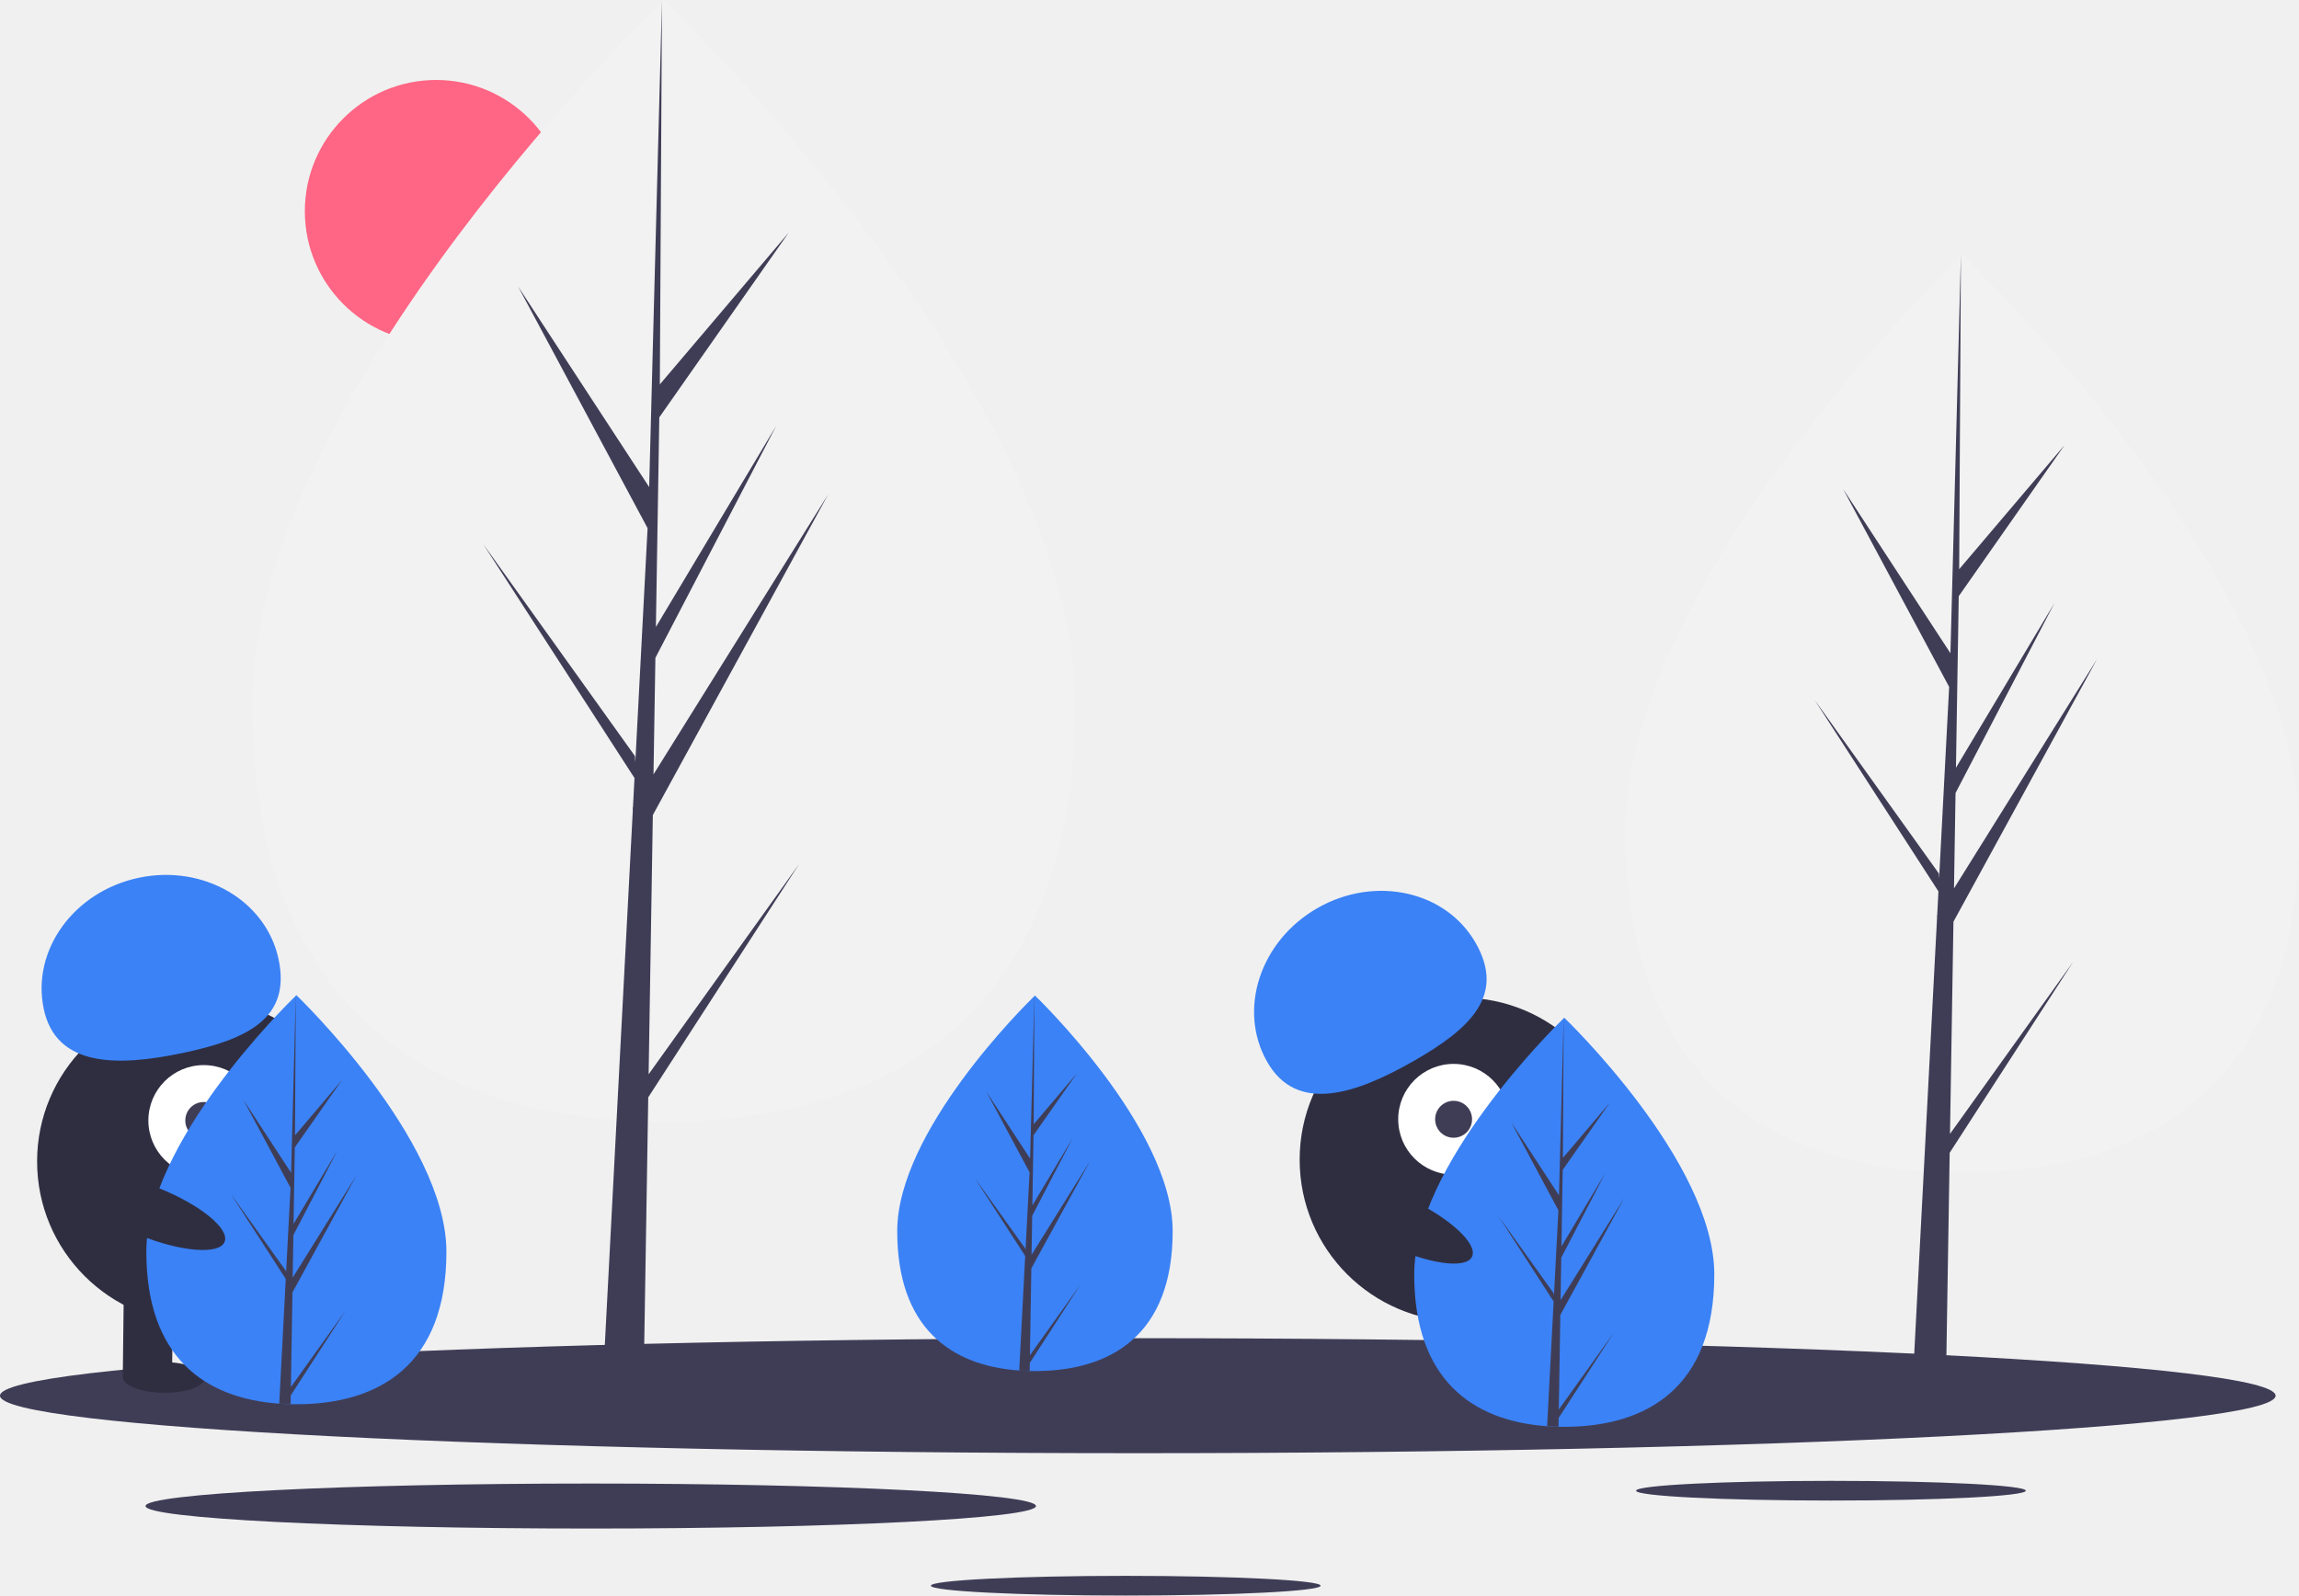
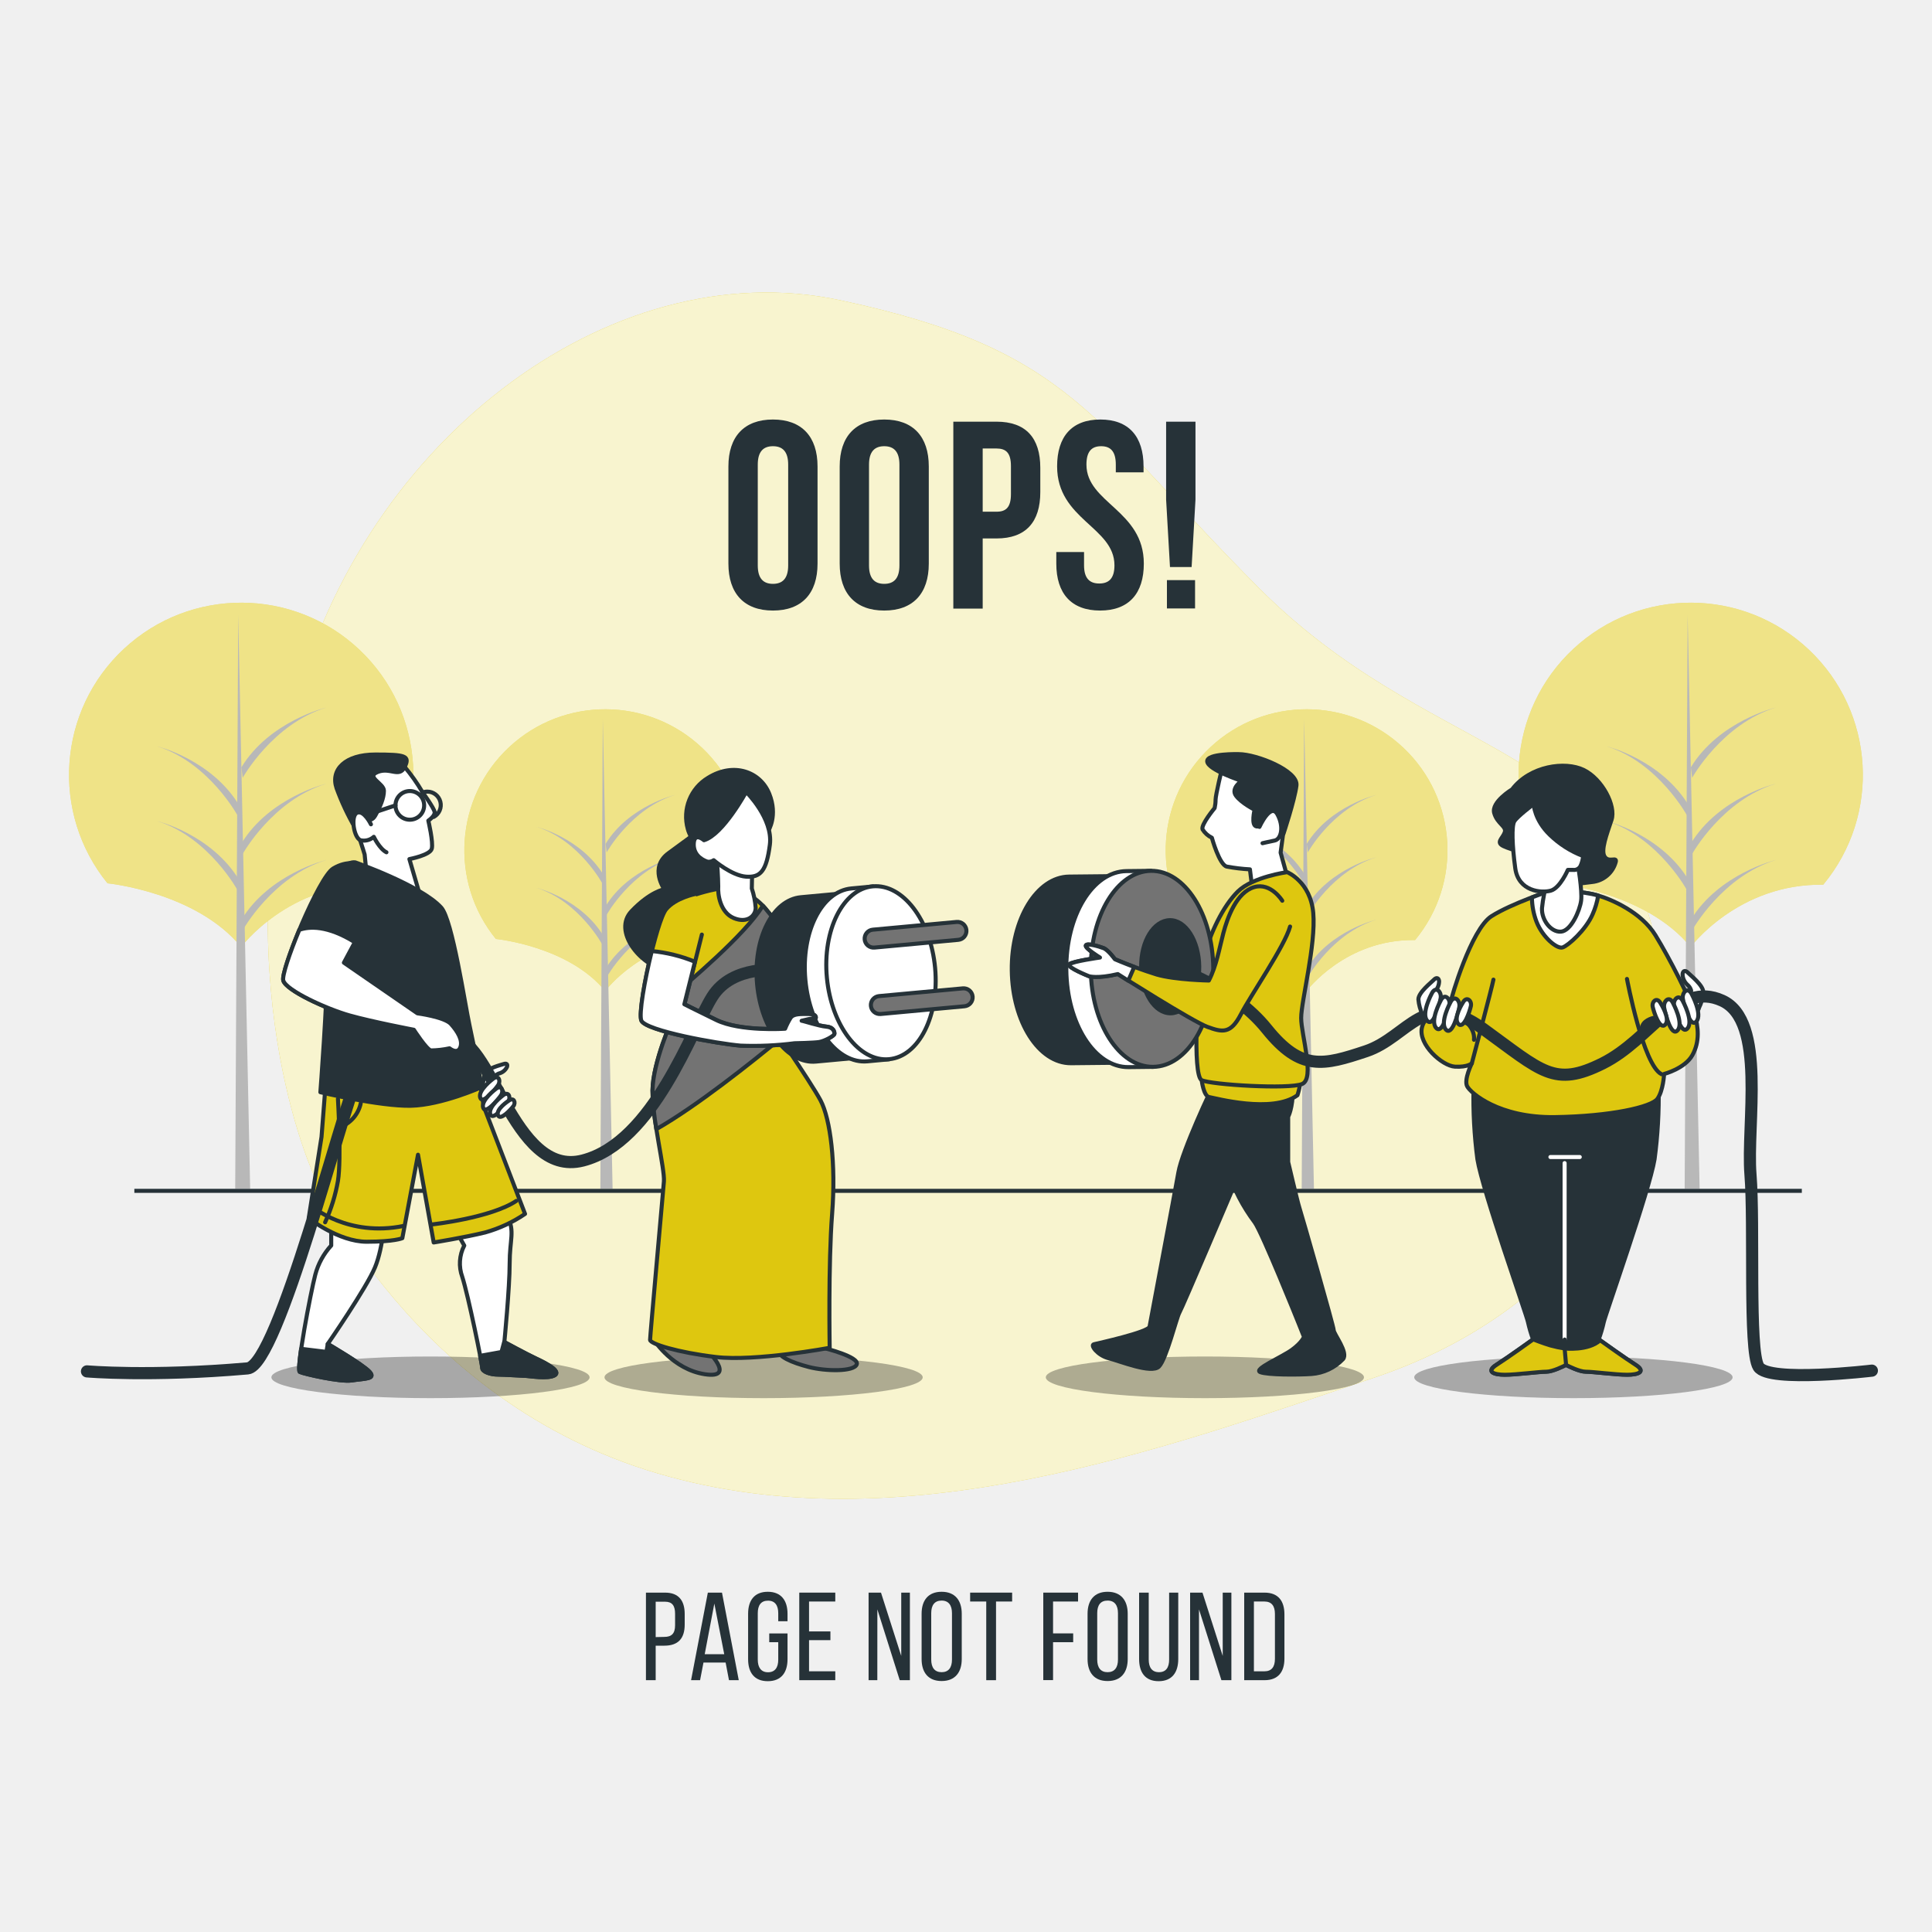
- <svg xmlns="http://www.w3.org/2000/svg" data-name="Layer 1" width="1120.592" height="777.916" viewBox="0 0 1120.592 777.916">
-   <circle cx="212.592" cy="103" r="64" fill="#ff6584" />
-   <path d="M563.68,404.164c0,151.011-89.774,203.739-200.516,203.739S162.649,555.175,162.649,404.164,363.165,61.042,363.165,61.042,563.68,253.152,563.68,404.164Z" transform="translate(-39.70387 -61.04208)" fill="#f2f2f2" />
-   <polygon points="316.156 523.761 318.21 397.378 403.674 241.024 318.532 377.552 319.455 320.725 378.357 207.605 319.699 305.687 319.699 305.687 321.359 203.481 384.433 113.423 321.621 187.409 322.658 0 316.138 248.096 316.674 237.861 252.547 139.704 315.646 257.508 309.671 371.654 309.493 368.625 235.565 265.329 309.269 379.328 308.522 393.603 308.388 393.818 308.449 394.99 293.29 684.589 313.544 684.589 315.974 535.005 389.496 421.285 316.156 523.761" fill="#3f3d56" />
-   <path d="M1160.296,466.014c0,123.61-73.484,166.77-164.132,166.77s-164.132-43.16-164.132-166.77S996.165,185.152,996.165,185.152,1160.296,342.404,1160.296,466.014Z" transform="translate(-39.70387 -61.04208)" fill="#f2f2f2" />
-   <polygon points="950.482 552.833 952.162 449.383 1022.119 321.4 952.426 433.154 953.182 386.639 1001.396 294.044 953.382 374.329 953.382 374.329 954.741 290.669 1006.369 216.952 954.954 277.514 955.804 124.11 950.467 327.188 950.906 318.811 898.414 238.464 950.064 334.893 945.173 428.327 945.027 425.847 884.514 341.294 944.844 434.608 944.232 446.293 944.123 446.469 944.173 447.428 931.764 684.478 948.343 684.478 950.332 562.037 1010.514 468.952 950.482 552.833" fill="#3f3d56" />
-   <ellipse cx="554.592" cy="680.479" rx="554.592" ry="28.034" fill="#3f3d56" />
-   <ellipse cx="892.445" cy="726.797" rx="94.989" ry="4.802" fill="#3f3d56" />
-   <ellipse cx="548.72" cy="773.114" rx="94.989" ry="4.802" fill="#3f3d56" />
-   <ellipse cx="287.944" cy="734.279" rx="217.014" ry="10.97" fill="#3f3d56" />
-   <circle cx="97.084" cy="566.27" r="79" fill="#2f2e41" />
-   <rect x="99.805" y="689.023" width="24" height="43" transform="translate(-31.32451 -62.31008) rotate(0.67509)" fill="#2f2e41" />
-   <rect x="147.802" y="689.589" width="24" height="43" transform="translate(-31.31452 -62.87555) rotate(0.67509)" fill="#2f2e41" />
-   <ellipse cx="119.546" cy="732.616" rx="7.5" ry="20" transform="translate(-654.1319 782.4795) rotate(-89.32491)" fill="#2f2e41" />
-   <ellipse cx="167.554" cy="732.182" rx="7.5" ry="20" transform="translate(-606.2547 830.0553) rotate(-89.32491)" fill="#2f2e41" />
-   <circle cx="99.319" cy="546.295" r="27" fill="#fff" />
-   <circle cx="99.319" cy="546.295" r="9" fill="#3f3d56" />
-   <path d="M61.026,552.946c-6.042-28.641,14.688-57.265,46.3-63.934s62.138,11.143,68.18,39.784-14.978,38.93-46.591,45.599S67.068,581.587,61.026,552.946Z" transform="translate(-39.70387 -61.04208)" fill="#3b82f6" />
-   <path d="M257.296,671.384c0,55.076-32.74,74.306-73.13,74.306q-1.404,0-2.803-.031c-1.871-.04-3.725-.129-5.556-.254-36.451-2.58-64.771-22.799-64.771-74.021,0-53.008,67.739-119.896,72.827-124.846l.009-.009c.196-.192.294-.285.294-.285S257.296,616.308,257.296,671.384Z" transform="translate(-39.70387 -61.04208)" fill="#3b82f6" />
-   <path d="M181.502,737.265l26.747-37.374-26.814,41.477-.071,4.291c-1.871-.04-3.725-.129-5.556-.254l2.883-55.103-.022-.428.049-.08.272-5.204-26.881-41.58,26.965,37.677.062,1.105,2.179-41.633-23.013-42.966,23.294,35.658,2.268-86.314.009-.294v.285l-.379,68.064,22.911-26.983-23.004,32.847-.606,37.276L204.185,621.958l-21.48,41.259-.339,20.723,31.056-49.791-31.171,57.023Z" transform="translate(-39.70387 -61.04208)" fill="#3f3d56" />
-   <circle cx="712.485" cy="565.415" r="79" fill="#2f2e41" />
-   <rect x="741.777" y="691.824" width="24" height="43" transform="translate(-215.9946 191.864) rotate(-17.08345)" fill="#2f2e41" />
-   <rect x="787.659" y="677.723" width="24" height="43" transform="matrix(0.95588, -0.29376, 0.29376, 0.95588, -209.8279, 204.7204)" fill="#2f2e41" />
-   <ellipse cx="767.887" cy="732.003" rx="20" ry="7.5" transform="translate(-220.8593 196.8331) rotate(-17.08345)" fill="#2f2e41" />
-   <ellipse cx="813.475" cy="716.946" rx="20" ry="7.5" transform="translate(-214.4248 209.561) rotate(-17.08345)" fill="#2f2e41" />
-   <circle cx="708.522" cy="545.71" r="27" fill="#fff" />
-   <circle cx="708.522" cy="545.71" r="9" fill="#3f3d56" />
-   <path d="M657.355,578.743c-14.49-25.433-3.478-59.016,24.594-75.009s62.576-8.341,77.065,17.093-2.391,41.644-30.463,57.637S671.845,604.176,657.355,578.743Z" transform="translate(-39.70387 -61.04208)" fill="#3b82f6" />
-   <path d="M611.296,661.299c0,50.557-30.054,68.21-67.13,68.21q-1.288,0-2.573-.029c-1.718-.037-3.419-.119-5.1-.233-33.461-2.368-59.457-20.929-59.457-67.948,0-48.659,62.181-110.059,66.852-114.603l.008-.008c.18-.176.27-.262.27-.262S611.296,610.742,611.296,661.299Z" transform="translate(-39.70387 -61.04208)" fill="#3b82f6" />
-   <path d="M541.72,721.774l24.553-34.307-24.614,38.074-.065,3.939c-1.718-.037-3.419-.119-5.1-.233l2.646-50.582-.02-.393.045-.074.249-4.777-24.675-38.168,24.753,34.585.057,1.014,2-38.217-21.125-39.44L541.806,625.928l2.082-79.232.008-.27v.262l-.348,62.48,21.031-24.769-21.117,30.152-.556,34.217,19.636-32.839-19.718,37.874-.311,19.023,28.508-45.706-28.614,52.344Z" transform="translate(-39.70387 -61.04208)" fill="#3f3d56" />
-   <path d="M875.296,682.384c0,55.076-32.74,74.306-73.13,74.306q-1.403,0-2.803-.031c-1.871-.04-3.725-.129-5.556-.254-36.451-2.58-64.771-22.799-64.771-74.021,0-53.008,67.739-119.896,72.827-124.846l.009-.009c.196-.192.294-.285.294-.285S875.296,627.308,875.296,682.384Z" transform="translate(-39.70387 -61.04208)" fill="#3b82f6" />
-   <path d="M799.502,748.265l26.747-37.374-26.814,41.477-.071,4.291c-1.871-.04-3.725-.129-5.556-.254l2.883-55.103-.022-.428.049-.08.272-5.204L770.108,654.011l26.965,37.677.062,1.105,2.179-41.633-23.013-42.966,23.294,35.658,2.268-86.314.009-.294v.285l-.379,68.064,22.911-26.983-23.004,32.847-.606,37.276L822.185,632.958l-21.48,41.259-.339,20.723,31.056-49.791-31.171,57.023Z" transform="translate(-39.70387 -61.04208)" fill="#3f3d56" />
-   <ellipse cx="721.517" cy="656.822" rx="12.4" ry="39.5" transform="translate(-220.8352 966.2232) rotate(-64.62574)" fill="#2f2e41" />
-   <ellipse cx="112.517" cy="651.822" rx="12.4" ry="39.5" transform="translate(-574.0794 452.7137) rotate(-68.15829)" fill="#2f2e41" />
+ <svg xmlns="http://www.w3.org/2000/svg" viewBox="0 0 500 500">
+   <g id="freepik--background-simple--inject-157">
+     <path d="M81.91,305.64s25,57,88.21,75.64,130.71-6.2,185.87-24.87S440.16,290,427.87,241.05s-58.76-45.43-102.1-88.9S277.49,90.54,217.43,77.7,91.63,115.41,75.19,187,81.91,305.64,81.91,305.64Z" style="fill:#DEC70F" />
+     <path d="M81.91,305.64s25,57,88.21,75.64,130.71-6.2,185.87-24.87S440.16,290,427.87,241.05s-58.76-45.43-102.1-88.9S277.49,90.54,217.43,77.7,91.63,115.41,75.19,187,81.91,305.64,81.91,305.64Z" style="fill:#fff;opacity:0.8" />
+   </g>
+   <g id="freepik--Trees--inject-157">
+     <path d="M403,228.6s22.92,2.27,34.53,16.48c0,0,12.28-16.46,34.32-16.12a44.55,44.55,0,1,0-68.86-.32Z" style="fill:#DEC70F" />
+     <path d="M403,228.6s22.92,2.27,34.53,16.48c0,0,12.28-16.46,34.32-16.12a44.55,44.55,0,1,0-68.86-.32Z" style="fill:#fff;opacity:0.5" />
+     <polygon points="436.76 159.12 435.99 307.66 439.86 307.66 436.76 159.12" style="fill:#b8b8b8" />
+     <path d="M437.93,240.75s7.73-13.93,21.66-18.19c0,0-14.7,3.49-22,15.48Z" style="fill:#b8b8b8" />
+     <path d="M437.93,201.29s7.73-13.93,21.66-18.19c0,0-14.7,3.48-22,15.48Z" style="fill:#b8b8b8" />
+     <path d="M437.93,221s7.73-13.93,21.66-18.19c0,0-14.7,3.49-22,15.48Z" style="fill:#b8b8b8" />
+     <path d="M436.78,211.34s-7.47-13.92-20.91-18.18c0,0,14.19,3.48,21.28,15.48Z" style="fill:#b8b8b8" />
+     <path d="M436.78,230.69s-7.47-13.93-20.91-18.18c0,0,14.19,3.48,21.28,15.47Z" style="fill:#b8b8b8" />
+     <path d="M27.87,228.6s22.92,2.27,34.53,16.48c0,0,12.28-16.46,34.32-16.12a44.55,44.55,0,1,0-68.86-.32Z" style="fill:#DEC70F" />
+     <path d="M27.87,228.6s22.92,2.27,34.53,16.48c0,0,12.28-16.46,34.32-16.12a44.55,44.55,0,1,0-68.86-.32Z" style="fill:#fff;opacity:0.5" />
+     <polygon points="61.65 159.12 60.87 307.66 64.74 307.66 61.65 159.12" style="fill:#b8b8b8" />
+     <path d="M62.81,240.75s7.73-13.93,21.66-18.19c0,0-14.7,3.49-22,15.48Z" style="fill:#b8b8b8" />
+     <path d="M62.81,201.29s7.73-13.93,21.66-18.19c0,0-14.7,3.48-22,15.48Z" style="fill:#b8b8b8" />
+     <path d="M62.81,221s7.73-13.93,21.66-18.19c0,0-14.7,3.49-22,15.48Z" style="fill:#b8b8b8" />
+     <path d="M61.66,211.34s-7.47-13.92-20.91-18.18c0,0,14.19,3.48,21.28,15.48Z" style="fill:#b8b8b8" />
+     <path d="M61.66,230.69s-7.47-13.93-20.91-18.18c0,0,14.19,3.48,21.28,15.47Z" style="fill:#b8b8b8" />
+     <path d="M309.87,243s18.76,1.85,28.26,13.48c0,0,10.05-13.47,28.09-13.2a36.46,36.46,0,1,0-56.36-.25Z" style="fill:#DEC70F" />
+     <path d="M309.87,243s18.76,1.85,28.26,13.48c0,0,10.05-13.47,28.09-13.2a36.46,36.46,0,1,0-56.36-.25Z" style="fill:#fff;opacity:0.5" />
+     <polygon points="337.51 186.08 336.88 307.66 340.05 307.66 337.51 186.08" style="fill:#b8b8b8" />
+     <path d="M338.46,252.9s6.34-11.4,17.73-14.89c0,0-12,2.85-18,12.67Z" style="fill:#b8b8b8" />
+     <path d="M338.46,220.6s6.34-11.4,17.73-14.88c0,0-12,2.85-18,12.66Z" style="fill:#b8b8b8" />
+     <path d="M338.46,236.75s6.34-11.4,17.73-14.89c0,0-12,2.85-18,12.67Z" style="fill:#b8b8b8" />
+     <path d="M337.52,228.83s-6.11-11.4-17.11-14.88c0,0,11.61,2.85,17.42,12.66Z" style="fill:#b8b8b8" />
+     <path d="M337.52,244.66s-6.11-11.4-17.11-14.88c0,0,11.61,2.85,17.42,12.67Z" style="fill:#b8b8b8" />
+     <path d="M128.36,243s18.76,1.85,28.26,13.48c0,0,10-13.47,28.09-13.2a36.46,36.46,0,1,0-56.36-.25Z" style="fill:#DEC70F" />
+     <path d="M128.36,243s18.76,1.85,28.26,13.48c0,0,10-13.47,28.09-13.2a36.46,36.46,0,1,0-56.36-.25Z" style="fill:#fff;opacity:0.5" />
+     <polygon points="156 186.08 155.37 307.66 158.54 307.66 156 186.08" style="fill:#b8b8b8" />
+     <path d="M157,252.9s6.34-11.4,17.73-14.89c0,0-12,2.85-18,12.67Z" style="fill:#b8b8b8" />
+     <path d="M157,220.6s6.34-11.4,17.73-14.88c0,0-12,2.85-18,12.66Z" style="fill:#b8b8b8" />
+     <path d="M157,236.75s6.34-11.4,17.73-14.89c0,0-12,2.85-18,12.67Z" style="fill:#b8b8b8" />
+     <path d="M156,228.83S149.9,217.43,138.9,214c0,0,11.61,2.85,17.42,12.66Z" style="fill:#b8b8b8" />
+     <path d="M156,244.66s-6.11-11.4-17.11-14.88c0,0,11.61,2.85,17.42,12.67Z" style="fill:#b8b8b8" />
+     <line x1="34.77" y1="308.19" x2="466.31" y2="308.19" style="fill:none;stroke:#263238;stroke-miterlimit:10;stroke-width:1.047px" />
+   </g>
+   <g id="freepik--Text--inject-157">
+     <path d="M188.51,120.72c0-7.73,4.08-12.15,11.53-12.15s11.54,4.42,11.54,12.15v25.14c0,7.73-4.08,12.15-11.54,12.15s-11.53-4.42-11.53-12.15Zm7.6,25.62c0,3.45,1.52,4.76,3.93,4.76s3.94-1.31,3.94-4.76v-26.1c0-3.45-1.52-4.76-3.94-4.76s-3.93,1.31-3.93,4.76Z" style="fill:#263238" />
+     <path d="M217.31,120.72c0-7.73,4.07-12.15,11.53-12.15s11.53,4.42,11.53,12.15v25.14c0,7.73-4.08,12.15-11.53,12.15s-11.53-4.42-11.53-12.15Zm7.59,25.62c0,3.45,1.52,4.76,3.94,4.76s3.93-1.31,3.93-4.76v-26.1c0-3.45-1.52-4.76-3.93-4.76s-3.94,1.31-3.94,4.76Z" style="fill:#263238" />
+     <path d="M269.23,121.07v6.28c0,7.74-3.73,12-11.32,12h-3.59v18.16h-7.6V109.13h11.19C265.5,109.13,269.23,113.34,269.23,121.07Zm-14.91-5v16.36h3.59c2.41,0,3.72-1.1,3.72-4.55v-7.25c0-3.46-1.31-4.56-3.72-4.56Z" style="fill:#263238" />
+     <path d="M284.77,108.57c7.38,0,11.18,4.42,11.18,12.15v1.52h-7.18v-2c0-3.45-1.38-4.76-3.8-4.76s-3.8,1.31-3.8,4.76c0,9.94,14.85,11.81,14.85,25.62,0,7.73-3.87,12.15-11.32,12.15s-11.33-4.42-11.33-12.15v-3h7.18v3.45c0,3.45,1.52,4.7,3.94,4.7s3.93-1.25,3.93-4.7c0-9.94-14.84-11.81-14.84-25.62C273.58,113,277.38,108.57,284.77,108.57Z" style="fill:#263238" />
+     <path d="M302.79,146.75l-1-17.46V109.13h7.6v20.16l-1,17.46Zm6.49,3.39v7.32H302v-7.32Z" style="fill:#263238" />
+     <path d="M172.12,412.17c3.56,0,5.08,2.11,5.08,5.54v2.72c0,3.59-1.68,5.47-5.27,5.47h-2.24v8.93h-2.52V412.17Zm-.19,11.46c1.87,0,2.78-.87,2.78-3v-3c0-2.07-.75-3.11-2.59-3.11h-2.43v9.16Z" style="fill:#263238" />
+     <path d="M182.06,430.26l-.88,4.57h-2.33l4.34-22.66h3.66l4.34,22.66h-2.53l-.87-4.57Zm.32-2.16h5.05L184.87,415Z" style="fill:#263238" />
+     <path d="M203.81,417.64v1.94h-2.4v-2.07c0-2-.81-3.26-2.65-3.26s-2.65,1.22-2.65,3.26v12c0,2,.84,3.27,2.65,3.27s2.65-1.23,2.65-3.27V425h-2.33v-2.27h4.73v6.67c0,3.43-1.62,5.69-5.11,5.69s-5.09-2.26-5.09-5.69V417.64c0-3.43,1.62-5.69,5.09-5.69S203.81,414.21,203.81,417.64Z" style="fill:#263238" />
+     <path d="M214.91,422.21v2.26h-5.53v8.06h6.79v2.3h-9.32V412.17h9.32v2.3h-6.79v7.74Z" style="fill:#263238" />
+     <path d="M227.05,434.83h-2.26V412.17H228l5.24,16.38V412.17h2.24v22.66h-2.63l-5.79-18.32Z" style="fill:#263238" />
+     <path d="M238.51,417.64c0-3.46,1.71-5.69,5.18-5.69s5.21,2.23,5.21,5.69v11.72c0,3.43-1.72,5.69-5.21,5.69s-5.18-2.26-5.18-5.69ZM241,429.49c0,2.07.88,3.27,2.69,3.27s2.68-1.2,2.68-3.27v-12c0-2-.84-3.26-2.68-3.26s-2.69,1.22-2.69,3.26Z" style="fill:#263238" />
+     <path d="M255.24,434.83V414.47h-4.17v-2.3h10.87v2.3h-4.17v20.36Z" style="fill:#263238" />
+     <path d="M277.74,422.72V425h-5.21v9.81H270V412.17h9v2.3h-6.47v8.25Z" style="fill:#263238" />
+     <path d="M281.46,417.64c0-3.46,1.72-5.69,5.18-5.69s5.21,2.23,5.21,5.69v11.72c0,3.43-1.71,5.69-5.21,5.69s-5.18-2.26-5.18-5.69Zm2.5,11.85c0,2.07.87,3.27,2.68,3.27s2.69-1.2,2.69-3.27v-12c0-2-.84-3.26-2.69-3.26s-2.68,1.22-2.68,3.26Z" style="fill:#263238" />
+     <path d="M297.29,429.49c0,2,.81,3.27,2.65,3.27s2.63-1.23,2.63-3.27V412.17h2.36v17.19c0,3.43-1.59,5.73-5.08,5.73s-5.05-2.3-5.05-5.73V412.17h2.49Z" style="fill:#263238" />
+     <path d="M310.3,434.83H308V412.17h3.2l5.24,16.38V412.17h2.24v22.66H316.1l-5.8-18.32Z" style="fill:#263238" />
+     <path d="M327.26,412.17c3.53,0,5.15,2.14,5.15,5.63v11.43c0,3.46-1.62,5.6-5.15,5.6H322V412.17Zm0,20.36c1.81,0,2.69-1.13,2.69-3.2V417.67c0-2.07-.88-3.2-2.72-3.2h-2.72v18.06Z" style="fill:#263238" />
+   </g>
+   <g id="freepik--Characters--inject-157">
+     <path d="M152.59,356.45c0,3-18.43,5.39-41.18,5.39s-41.18-2.41-41.18-5.39,18.44-5.39,41.18-5.39S152.59,353.48,152.59,356.45Z" style="opacity:0.3" />
+     <path d="M238.8,356.45c0,3-18.44,5.39-41.18,5.39s-41.18-2.41-41.18-5.39,18.44-5.39,41.18-5.39S238.8,353.48,238.8,356.45Z" style="opacity:0.3" />
+     <path d="M353,356.45c0,3-18.43,5.39-41.17,5.39s-41.18-2.41-41.18-5.39,18.43-5.39,41.18-5.39S353,353.48,353,356.45Z" style="opacity:0.3" />
+     <path d="M448.4,356.45c0,3-18.44,5.39-41.18,5.39S366,359.43,366,356.45s18.44-5.39,41.18-5.39S448.4,353.48,448.4,356.45Z" style="opacity:0.3" />
+     <path d="M316.28,198.77s-1.69,7-1.69,8.18a10.06,10.06,0,0,1-.24,2.17s-3.61,4.33-3.13,5.53a5.83,5.83,0,0,0,2.41,2.16s1.92,7,3.85,7.46a46.34,46.34,0,0,0,6,.72l.72,5.77,9.62-1.44-2.4-8.66,1-7.46s1.68-3.12,0-8.17-5.29-5.29-7.7-5.29A83.06,83.06,0,0,1,316.28,198.77Z" style="fill:#fff;stroke:#263238;stroke-linecap:round;stroke-linejoin:round;stroke-width:1.047px" />
+     <path d="M320.61,195.17s-8.42-.25-8.18,1.92,8.9,5,8.9,5-2.89,1.92-1.45,3.85,4.81,3.61,4.81,3.61-1,4.09.49,4.33,2.4-1.93,2.64-2.65,2.89-.48,3.61,1.44a10,10,0,0,1,.72,3.13s2.89-8.66,3.37-12.51S325.18,195.17,320.61,195.17Z" style="fill:#263238;stroke:#263238;stroke-linecap:round;stroke-linejoin:round;stroke-width:1.047px" />
+     <path d="M325.94,214s2.91-6.4,4.65-3.25,1,6.43-.71,6.78-3.14.69-3.14.69" style="fill:#fff;stroke:#263238;stroke-linecap:round;stroke-linejoin:round;stroke-width:1.047px" />
+     <path d="M314.11,280.79c-.47.55-8.18,17.08-9.14,22.61s-7.21,38.49-7.46,39.93-13.46,4.33-14.43,4.57,1,2.89,3.85,3.61,11.07,4.09,13,2.16,4.57-12.75,5.29-13.95,14.26-33.1,14.26-33.1,6.94-15.31,8.38-16.76-1.71-7.86-2.92-9.79S317.48,276.94,314.11,280.79Z" style="fill:#263238;stroke:#263238;stroke-linecap:round;stroke-linejoin:round;stroke-width:1.047px" />
+     <path d="M312.67,281s3.37,16.12,5.05,21.89a46.07,46.07,0,0,0,7,13.47c1.93,2.65,11.31,26,11.31,26l1.44,3.61s-.48,1.44-3.12,3.36-10.11,5.05-8.18,5.78,9.62.72,13.23.48a12.5,12.5,0,0,0,8.17-3.85c1.45-1.69-2.4-6.5-2.4-7.46s-8.42-30.3-8.9-31.75-2.89-11.78-2.89-11.78V289s1.21-2.16,1.21-7-3.61-5.78-3.61-5.78l-19.73,1.93Z" style="fill:#263238;stroke:#263238;stroke-linecap:round;stroke-linejoin:round;stroke-width:1.047px" />
+     <path d="M311,279.59s.49,4.09,1.93,4.33,16.35,4.33,22.85-.48c0,0,1.2-3.61.48-4.57s-2.41-.48-11.06-.48S311,278.39,311,279.59Z" style="fill:#DEC70F;stroke:#263238;stroke-linecap:round;stroke-linejoin:round;stroke-width:1.047px" />
+     <path d="M333.11,225.71s-8.9,1.2-12.75,5-7.21,10.83-8.89,17.32-2.89,30.31-.49,31.51,22.61,2.41,26,1-.24-12.75-.24-17.08,3.85-19,3.13-27.17S333.11,225.71,333.11,225.71Z" style="fill:#DEC70F;stroke:#263238;stroke-linecap:round;stroke-linejoin:round;stroke-width:1.047px" />
+     <path d="M301,250.71c-.11-9.9-4.15-18.35-9.52-22l0-2-14.8.15c-8.33.09-15,11-14.83,24.3s7,24.07,15.34,24l14.8-.15,0-2C297.19,269.14,301.05,260.61,301,250.71Z" style="fill:#263238;stroke:#263238;stroke-linecap:round;stroke-linejoin:round;stroke-width:1.047px" />
+     <path d="M307.64,250.64c-.11-10.4-4.12-19.28-9.76-23.14l0-2.13-6.34.07c-8.76.09-15.73,11.52-15.58,25.53s7.36,25.29,16.12,25.2l6.34-.07,0-2.12C303.93,270,307.75,261,307.64,250.64Z" style="fill:#fff;stroke:#263238;stroke-linecap:round;stroke-linejoin:round;stroke-width:1.047px" />
+     <path d="M314,250.57c.15,14-6.83,25.44-15.58,25.53s-16-11.19-16.12-25.19,6.83-25.44,15.58-25.54S313.83,236.56,314,250.57Z" style="fill:#737373;stroke:#263238;stroke-linecap:round;stroke-linejoin:round;stroke-width:1.047px" />
+     <path d="M310.36,250.14c.07,6.63-3.24,12.05-7.39,12.1s-7.57-5.31-7.64-12,3.24-12,7.39-12.1S310.29,243.5,310.36,250.14Z" style="fill:#263238;stroke:#263238;stroke-linecap:round;stroke-linejoin:round;stroke-width:1.047px" />
+     <path d="M428.2,300a121.5,121.5,0,0,0,1.05-18.6c-3.25,1.5-22.21,2.05-23.95,2.09s-20.7-.59-23.95-2.09a121.5,121.5,0,0,0,1,18.6c1.31,8.11,12.83,40.58,13.09,42.15a34.94,34.94,0,0,0,1.31,4.46s-6.55,4.71-9.43,6.54-.78,2.62,2.1,2.62,8.9-.79,10.73-.79c1.62,0,4.44-1.41,5.1-1.75.66.34,3.48,1.75,5.09,1.75,1.84,0,7.86.79,10.74.79s5-.79,2.1-2.62-9.43-6.54-9.43-6.54a34.94,34.94,0,0,0,1.31-4.46C415.37,340.55,426.89,308.08,428.2,300Z" style="fill:#263238;stroke:#263238;stroke-linecap:round;stroke-linejoin:round;stroke-width:1.047px" />
+     <path d="M401.34,230.49s-10.13,3.31-15.36,6.63-10.48,21.3-10.48,22a22.41,22.41,0,0,1-1.22,3.66s-5.24-1.22-6.28,3.14,5.23,9.95,8.55,10.13,4.36-.87,4.36-.87-2.09,4.19-1.22,5.93,8.21,8.21,22.7,8,25-2.62,26.53-4.71,1.75-6.46,1.75-6.46,5.41-1.4,7.33-4.89,1.57-7.16.52-10.82S432.06,247.94,428.4,242s-11.35-9.25-15-10.3S403.78,230.49,401.34,230.49Z" style="fill:#DEC70F;stroke:#263238;stroke-linecap:round;stroke-linejoin:round;stroke-width:1.047px" />
+     <path d="M404.41,245.19c1.45-.48,6-4.52,7.75-8.56a19.47,19.47,0,0,0,1.45-4.85l-.23-.07c-3.66-1.05-9.6-1.22-12-1.22,0,0-2.12.69-4.92,1.76a18,18,0,0,0,1.2,6.32C399.24,242.61,403,245.68,404.41,245.19Z" style="fill:#fff;stroke:#263238;stroke-linecap:round;stroke-linejoin:round;stroke-width:1.047px" />
+     <path d="M421.06,253.35S425.25,275.7,430,278" style="fill:none;stroke:#263238;stroke-linecap:round;stroke-linejoin:round;stroke-width:1.047px" />
+     <path d="M380.91,275.18s5.24-19.73,5.59-21.65" style="fill:none;stroke:#263238;stroke-linecap:round;stroke-linejoin:round;stroke-width:1.047px" />
+     <path d="M427.83,263.45s-2.9.65-2.9,2.75" style="fill:none;stroke:#263238;stroke-linecap:round;stroke-linejoin:round;stroke-width:1.047px" />
+     <path d="M378.56,263.77s3.23,2.1,2.91,5.33" style="fill:none;stroke:#263238;stroke-linecap:round;stroke-linejoin:round;stroke-width:1.047px" />
+     <path d="M400.2,355c1.62,0,4.44-1.41,5.1-1.75.66.34,3.48,1.75,5.09,1.75,1.84,0,7.86.79,10.74.79s5-.79,2.1-2.62c-2.51-1.59-7.77-5.35-9.11-6.31-3.09,2.82-9.2,2.12-9.2,2.12a31.37,31.37,0,0,1-3.67-.78c-1.83-.53-4.45-1.57-4.45-1.57s-6.55,4.71-9.43,6.54-.78,2.62,2.1,2.62S398.37,355,400.2,355Z" style="fill:#DEC70F;stroke:#263238;stroke-linecap:round;stroke-linejoin:round;stroke-width:1.047px" />
+     <line x1="404.92" y1="346.67" x2="404.92" y2="301.01" style="fill:none;stroke:#fff;stroke-linecap:round;stroke-linejoin:round;stroke-width:1.047px" />
+     <polyline points="405.3 353.2 404.92 348.93 404.92 346.67" style="fill:none;stroke:#263238;stroke-linecap:round;stroke-linejoin:round;stroke-width:1.047px" />
+     <line x1="401.25" y1="299.44" x2="408.84" y2="299.44" style="fill:none;stroke:#fff;stroke-linecap:round;stroke-linejoin:round;stroke-width:1.047px" />
+     <path d="M391.33,204.29s-5.44,3.26-4.63,6.12,3.27,3.41,2.73,5S387,218,389.15,219a18.36,18.36,0,0,0,3.82,1.23s2,6.94,5.44,8.16,9.4.41,13.62-.13a7.05,7.05,0,0,0,6.12-5.18c.41-1.49-1.77.28-2.86-1.36s.55-5.85,1.77-9.53-2.45-10.62-7.21-12.93S396,198.16,391.33,204.29Z" style="fill:#263238;stroke:#263238;stroke-linecap:round;stroke-linejoin:round;stroke-width:1.047px" />
+     <path d="M400.47,228a36.87,36.87,0,0,0-1.4,7c-.18,3,2.27,6.29,4.89,6.11s4.88-5.41,5.23-8-.87-9.6-.87-9.6-4,.18-5.59,1.57A9.68,9.68,0,0,0,400.47,228Z" style="fill:#fff;stroke:#263238;stroke-linecap:round;stroke-linejoin:round;stroke-width:1.047px" />
+     <path d="M396.92,208.1s.13,4.08,4.22,8a25.29,25.29,0,0,0,8.57,5.45,7.53,7.53,0,0,1-.68,2.58,1.89,1.89,0,0,1-1.9,1h-1.37s-2,4.69-4.42,5.37-8.37.21-9.19-5.78-.95-10.89-.27-12.12S396.92,208.1,396.92,208.1Z" style="fill:#fff;stroke:#263238;stroke-linecap:round;stroke-linejoin:round;stroke-width:1.047px" />
+     <path d="M439.71,260.8a11,11,0,0,0,1.11-4c0-1.82-3.38-4.43-4-5.08s-1.24-.58-1.37.33a3.74,3.74,0,0,0,1.17,2.73,3.06,3.06,0,0,1,1.05,1.57c.06.45-1.12,2.66-.53,4.09S439.39,262.3,439.71,260.8Z" style="fill:#fff;stroke:#263238;stroke-linecap:round;stroke-linejoin:round;stroke-width:1.047px" />
+     <path d="M304.28,250.59S319,255.3,327.85,266.3s14.66,9.42,25.66,5.76,15.19-16.76,30.38-5.76,18.33,15.18,30.9,8.9,19.37-21.47,30.9-16.24,6.28,32,7.33,45-.53,45.57,2.09,49.76,29.33,1,29.33,1" style="fill:none;stroke:#263238;stroke-linecap:round;stroke-linejoin:round;stroke-width:3.142px" />
+     <path d="M331.85,233.11s-2.93-4.78-7.25-3.53c-4.57,1.32-6.93,7.85-8,11.92s-1.79,8.47-3.75,12.26c0,0-8.66-.15-13.49-1.55a114.2,114.2,0,0,1-10.86-4s-1.71-2.39-2.92-2.86-4.35-1.39-4.58-.67,3.64,3.09,3.64,3.09-7.2,1-7.92,1.77,5.09,3.07,5.09,3.07,2.17.7,7.45-.56c0,0,19.37,12.3,23.23,13.71s6,1.86,8.63-3.22,11.36-17.68,12.75-22.75" style="fill:#DEC70F;stroke:#263238;stroke-linecap:round;stroke-linejoin:round;stroke-width:1.047px" />
+     <path d="M293.53,250.25c-2.83-1.06-5-2-5-2s-1.71-2.39-2.92-2.86-4.35-1.39-4.58-.67,3.64,3.09,3.64,3.09-7.2,1-7.92,1.77,5.09,3.07,5.09,3.07,2.17.7,7.45-.56l2.71,1.71Z" style="fill:#fff;stroke:#263238;stroke-linecap:round;stroke-linejoin:round;stroke-width:1.047px" />
+     <path d="M368.19,262.64a11,11,0,0,1-1.11-4c0-1.82,3.39-4.42,4-5.07s1.23-.58,1.36.33a3.74,3.74,0,0,1-1.17,2.73,3.06,3.06,0,0,0-1.05,1.57c-.06.44,1.12,2.66.53,4.09S368.51,264.13,368.19,262.64Z" style="fill:#fff;stroke:#263238;stroke-linecap:round;stroke-linejoin:round;stroke-width:1.047px" />
+     <path d="M370.52,257.15s-2.79,5.15-1.17,7,3.19-4.16,3.49-5.82S371.55,255,370.52,257.15Z" style="fill:#fff;stroke:#263238;stroke-linecap:round;stroke-linejoin:round;stroke-width:1.047px" />
+     <path d="M372.82,259s-2.79,5.15-1.17,7,3.19-4.16,3.49-5.82S373.85,256.79,372.82,259Z" style="fill:#fff;stroke:#263238;stroke-linecap:round;stroke-linejoin:round;stroke-width:1.047px" />
+     <path d="M375.35,259.43s-2.79,5.15-1.17,7,3.19-4.16,3.49-5.82S376.38,257.27,375.35,259.43Z" style="fill:#fff;stroke:#263238;stroke-linecap:round;stroke-linejoin:round;stroke-width:1.047px" />
+     <path d="M378.59,259.47s-2.6,4-1.18,5.51,2.95-3.24,3.25-4.61S379.55,257.67,378.59,259.47Z" style="fill:#fff;stroke:#263238;stroke-linecap:round;stroke-linejoin:round;stroke-width:1.047px" />
+     <path d="M437.85,257.35s2.79,5.15,1.17,7-3.19-4.17-3.49-5.83S436.82,255.19,437.85,257.35Z" style="fill:#fff;stroke:#263238;stroke-linecap:round;stroke-linejoin:round;stroke-width:1.047px" />
+     <path d="M435.55,259.15s2.79,5.15,1.17,7-3.19-4.17-3.49-5.83S434.52,257,435.55,259.15Z" style="fill:#fff;stroke:#263238;stroke-linecap:round;stroke-linejoin:round;stroke-width:1.047px" />
+     <path d="M433,259.63s2.79,5.15,1.17,7-3.19-4.16-3.48-5.83S432,257.47,433,259.63Z" style="fill:#fff;stroke:#263238;stroke-linecap:round;stroke-linejoin:round;stroke-width:1.047px" />
+     <path d="M429.78,259.67s2.6,4.05,1.18,5.51-2.95-3.24-3.24-4.61S428.82,257.87,429.78,259.67Z" style="fill:#fff;stroke:#263238;stroke-linecap:round;stroke-linejoin:round;stroke-width:1.047px" />
+     <path d="M85.72,316.65v5.68a18,18,0,0,0-4.13,7.58c-1.21,4.64-5,24.61-4,25.13S88,357.71,91,357.26c3.44-.52,6.37-.34,4.64-2.24s-10.82-7.21-10.82-7.21,10-14.46,12.22-19.8,2.58-13.6,2.58-13.6l-13.42-.51Z" style="fill:#fff;stroke:#263238;stroke-linecap:round;stroke-linejoin:round;stroke-width:1.047px" />
+     <path d="M91,357.26c3.44-.52,6.37-.34,4.64-2.24s-10.82-7.21-10.82-7.21l-.34,2.06-6.55-.8c-.48,3.34-.69,5.79-.34,6C78.66,355.55,88,357.71,91,357.26Z" style="fill:#263238;stroke:#263238;stroke-linecap:round;stroke-linejoin:round;stroke-width:1.047px" />
+     <path d="M118.6,319.59l1.55,2.76a10.07,10.07,0,0,0-.52,8.09c1.55,4.82,5.17,22.55,5.17,23.58s2.23,1.72,4,1.72,6.67.34,7.36.34,5.68.86,7.4-.17-2.19-3.1-4.77-4.3-8.26-4.3-8.26-4.3,1.37-14.12,1.37-20.32,1.38-8.26-.51-12.05-13.77,1.73-13.77,1.73Z" style="fill:#fff;stroke:#263238;stroke-linecap:round;stroke-linejoin:round;stroke-width:1.047px" />
+     <path d="M138.74,351.61c-2.58-1.21-8.26-4.3-8.26-4.3l-.69,2.58-5.53,1c.33,1.72.54,2.9.54,3.14,0,1,2.23,1.72,4,1.72s6.67.34,7.36.34,5.68.86,7.4-.17S141.32,352.81,138.74,351.61Z" style="fill:#263238;stroke:#263238;stroke-linecap:round;stroke-linejoin:round;stroke-width:1.047px" />
+     <path d="M109.33,205a47.36,47.36,0,0,0-4.61-6.54c-2.37-2.67-9.8-2.52-13.06,1s-2.23,9.8-1,11.58,3.71,10.1,3.71,10.1l.59,5.94,13.81,4.9-2.82-9.65s5.35-1,5.79-2.67-.89-7.28-.89-7.28,1.78-1.19,1.63-2.23S109.33,205,109.33,205Z" style="fill:#fff;stroke:#263238;stroke-linecap:round;stroke-linejoin:round;stroke-width:1.047px" />
+     <path d="M93.44,211.4s2.36,2,3.65-.29,2.27-4.53,2.27-6.47-4.85-3.55-1.62-4.85,5.56,1.59,7-1.31.13-3.21-7.63-3.21-11.64,3.88-10,8.73a65.31,65.31,0,0,0,4.85,10.34Z" style="fill:#263238;stroke:#263238;stroke-linecap:round;stroke-linejoin:round;stroke-width:1.047px" />
+     <path d="M109.77,208.43a3.71,3.71,0,1,1-3.71-3.71A3.71,3.71,0,0,1,109.77,208.43Z" style="fill:none;stroke:#263238;stroke-linecap:round;stroke-linejoin:round;stroke-width:1.047px" />
+     <path d="M109.23,205.14a3.62,3.62,0,0,1,1.36-.27,3.49,3.49,0,0,1,1.69,6.54" style="fill:none;stroke:#263238;stroke-linecap:round;stroke-linejoin:round;stroke-width:1.047px" />
+     <line x1="102.35" y1="208.43" x2="93.44" y2="211.4" style="fill:#fff;stroke:#263238;stroke-linecap:round;stroke-linejoin:round;stroke-width:1.047px" />
+     <path d="M96,213.33s-1.78-3.71-3.56-3-.89,6.54.89,7.13a3.84,3.84,0,0,0,3.41-.89s1.49,3.12,3.27,4" style="fill:#fff;stroke:#263238;stroke-linecap:round;stroke-linejoin:round;stroke-width:1.047px" />
+     <path d="M84.32,280l-1.11,14.22-3.32,21.05s7.76,6.09,15,6.09,9.23-.92,9.23-.92l4.06-21.6,4.06,22.71s8-1.29,13.3-2.59a35.08,35.08,0,0,0,10.34-4.8l-10.71-27.88-2.32-14.38s-12,1.11-19.21,1.48-16.8-1.48-16.8-1.48Z" style="fill:#DEC70F;stroke:#263238;stroke-linecap:round;stroke-linejoin:round;stroke-width:1.047px" />
+     <path d="M91.93,223.18s17,5.93,22.25,11.69c2.9,3.2,6.15,25.1,7.32,30.45s3.21,16,3.21,16-10.37,4.68-18.39,4.85-23.41-3.51-23.41-3.51,1.83-23.73,1.83-34.76.17-18.23,2-21.74C86.75,226.19,89.76,222.84,91.93,223.18Z" style="fill:#263238;stroke:#263238;stroke-linecap:round;stroke-linejoin:round;stroke-width:1.047px" />
+     <path d="M87.46,284.38s.92,15.51,0,21.24a44.06,44.06,0,0,1-3.32,10.71" style="fill:none;stroke:#263238;stroke-linecap:round;stroke-linejoin:round;stroke-width:1.047px" />
+     <path d="M87.83,291.77a8.47,8.47,0,0,0,5.54-6.28" style="fill:none;stroke:#263238;stroke-linecap:round;stroke-linejoin:round;stroke-width:1.047px" />
+     <path d="M80.81,312.27s9.24,7.94,23.64,5" style="fill:none;stroke:#263238;stroke-linecap:round;stroke-linejoin:round;stroke-width:1.047px" />
+     <path d="M111.84,316.88s15.14-1.66,21.79-6.09" style="fill:none;stroke:#263238;stroke-linecap:round;stroke-linejoin:round;stroke-width:1.047px" />
+     <path d="M179.56,216s-1.46,1.08-6.55,4.8-1.08,9.34-1.08,9.34-3.64.57-8.5,5.68,2.17,13.88,8.74,15.25,14.25-6.76,16.55-14.3-.74-18.91-2.27-21.26S179.56,216,179.56,216Z" style="fill:#263238;stroke:#263238;stroke-linecap:round;stroke-linejoin:round;stroke-width:1.047px" />
+     <path d="M198.84,215s2.53-3.91.24-9.58-9.13-8.26-15.79-4.15A11.73,11.73,0,0,0,178,214.54c.65,2.62,3.93,6.65,4.62,6.71s6.68,2.24,10.77.33S198.84,215,198.84,215Z" style="fill:#263238;stroke:#263238;stroke-linecap:round;stroke-linejoin:round;stroke-width:1.047px" />
+     <path d="M169.41,347s4.75,7.39,13,8.65.83-6.14-.56-7.26S170.53,344.85,169.41,347Z" style="fill:#737373;stroke:#263238;stroke-linecap:round;stroke-linejoin:round;stroke-width:1.047px" />
+     <path d="M213.36,348.9s9.07,2.23,8.37,4.19-8.09,1.81-12.41.69-8.38-2.79-7.82-4.6S213.36,348.9,213.36,348.9Z" style="fill:#737373;stroke:#263238;stroke-linecap:round;stroke-linejoin:round;stroke-width:1.047px" />
+     <path d="M187.57,229.7s-12.14,1.78-14.36,6.07.91,27.66.91,27.66-5.18,11.43-5.25,18.79,3.21,20.31,2.95,23.54-3.58,40-3.58,41,7,3.24,17.09,4.44,29.39-2.39,29.39-2.39-.38-21.7.63-34.64-.43-24.57-3-29.4-14.54-22.22-14.54-22.22,5.8-10.52,6.16-15.12-1.51-7-5.89-12.29A15.27,15.27,0,0,0,187.57,229.7Z" style="fill:#DEC70F;stroke:#263238;stroke-linecap:round;stroke-linejoin:round;stroke-width:1.047px" />
+     <path d="M197.84,262.56s5.8-10.52,6.16-15.12-1.51-7-5.89-12.29c-.21-.26-.43-.49-.65-.73l-.16.15c-4.5,7.35-19.38,19.91-23.81,23.57.34,3.13.63,5.29.63,5.29s-5.18,11.43-5.25,18.79a67.11,67.11,0,0,0,1,10c10.51-6,24.57-17.23,32.18-23.49C199.67,265.21,197.84,262.56,197.84,262.56Z" style="fill:#737373;stroke:#263238;stroke-linecap:round;stroke-linejoin:round;stroke-width:1.047px" />
+     <path d="M185.33,221.12a75.07,75.07,0,0,1,.55,8.27c-.16,2.05.5,6.73,4,8.2s5.7-.58,5.69-2.64a20.8,20.8,0,0,0-1-5l.1-5.65S188.63,220.52,185.33,221.12Z" style="fill:#fff;stroke:#263238;stroke-linecap:round;stroke-linejoin:round;stroke-width:1.047px" />
+     <path d="M182.19,217.45s-2.57-2.26-2.65,1,2.92,4.34,3.58,4.56a2.21,2.21,0,0,0,1.58-.39s4.66,4,8.4,4.26,5.26-1.47,6.14-8.26-6.13-13.68-6.13-13.68S187.11,216,182.19,217.45Z" style="fill:#fff;stroke:#263238;stroke-linecap:round;stroke-linejoin:round;stroke-width:1.047px" />
+     <path d="M125,281.18a9,9,0,0,1,.56-3.4c.62-1.36,4-2.14,4.75-2.4s1.13,0,.91.71a3.1,3.1,0,0,1-1.81,1.64,2.54,2.54,0,0,0-1.33.81c-.19.32-.07,2.37-1,3.24S124.69,282.41,125,281.18Z" style="fill:#fff;stroke:#263238;stroke-linecap:round;stroke-linejoin:round;stroke-width:1.047px" />
+     <path d="M201.64,251.11s-12-1.57-17.29,6.81-15.18,37.7-33.51,42.42-23.57-33-34.57-31.95c-10.48,1-17.8,0-24.09,11.52-3.36,6.17-20.16,73.54-28.1,74.23-25.29,2.21-41.57.77-41.57.77" style="fill:none;stroke:#263238;stroke-linecap:round;stroke-linejoin:round;stroke-width:3.142px" />
+     <path d="M92.71,223.66s-2.77-1.11-6.47,1.1-13.66,26.41-12.92,29,11.26,7.39,17.17,9.05,16.62,3.7,16.62,3.7,3.32,5.17,4.43,5.35a24.06,24.06,0,0,0,4.8-.55s2,1.66,2.77-.19-.74-4.24-2.4-6.09-8.68-2.77-8.68-2.77L89,249.14,97,234.37" style="fill:#263238;stroke:#263238;stroke-linecap:round;stroke-linejoin:round;stroke-width:1.047px" />
+     <path d="M111.54,271.85a24.06,24.06,0,0,0,4.8-.55s2,1.66,2.77-.19-.74-4.24-2.4-6.09-8.68-2.77-8.68-2.77L89,249.14l2.84-5.29c-7.11-4.43-11.83-4.1-14.38-3.21-2.55,6.12-4.49,11.92-4.15,13.11.74,2.59,11.26,7.39,17.17,9.05s16.62,3.7,16.62,3.7S110.43,271.67,111.54,271.85Z" style="fill:#fff;stroke:#263238;stroke-linecap:round;stroke-linejoin:round;stroke-width:1.047px" />
+     <path d="M230.49,251.52c-.81-8.73-5-15.9-10-18.75l-.16-1.78-13.06,1.21c-7.35.68-12.42,10.77-11.33,22.53s7.93,20.73,15.28,20l13.06-1.21-.17-1.78C228.51,268.06,231.3,260.25,230.49,251.52Z" style="fill:#263238;stroke:#263238;stroke-linecap:round;stroke-linejoin:round;stroke-width:1.047px" />
+     <path d="M236.4,251c-.85-9.17-5-16.72-10.29-19.72l-.18-1.87-5.59.52c-7.72.72-13.05,11.31-11.91,23.67s8.34,21.79,16.06,21.07l5.59-.52-.17-1.87C234.53,268.34,237.25,260.14,236.4,251Z" style="fill:#fff;stroke:#263238;stroke-linecap:round;stroke-linejoin:round;stroke-width:1.047px" />
+     <path d="M242,250.45c1.15,12.36-4.18,22.95-11.91,23.67S215.17,265.4,214,253.05s4.18-23,11.9-23.67S240.84,238.1,242,250.45Z" style="fill:#fff;stroke:#263238;stroke-linecap:round;stroke-linejoin:round;stroke-width:1.047px" />
+     <path d="M248,243.23l-21.69,2a2.32,2.32,0,0,1-2.53-2.1h0a2.32,2.32,0,0,1,2.1-2.53l21.69-2a2.32,2.32,0,0,1,2.53,2.1h0A2.32,2.32,0,0,1,248,243.23Z" style="fill:#737373;stroke:#263238;stroke-linecap:round;stroke-linejoin:round;stroke-width:1.047px" />
+     <path d="M249.61,260.42l-21.69,2a2.32,2.32,0,0,1-2.53-2.1h0a2.32,2.32,0,0,1,2.1-2.53l21.69-2a2.34,2.34,0,0,1,2.53,2.1h0A2.32,2.32,0,0,1,249.61,260.42Z" style="fill:#737373;stroke:#263238;stroke-linecap:round;stroke-linejoin:round;stroke-width:1.047px" />
+     <path d="M180.07,231.33s-5.22,1-7.69,4-7.54,26.15-6.37,28.81,19.92,6,25.71,6.48a83.17,83.17,0,0,0,13.94-.62s5-.13,6.37-.36,3.89-1.58,3.93-2.09-.21-1.73-2.08-1.88-5.88-1.49-6.39-1.53a32.6,32.6,0,0,1,3.65-.74s.26-1-1.8-1-3.93-.14-4.71,1a17.2,17.2,0,0,0-1.42,2.8s-11.55.81-17.82-2.25-8.25-4.08-8.25-4.08l4.5-18" style="fill:#DEC70F;stroke:#263238;stroke-linecap:round;stroke-linejoin:round;stroke-width:1.047px" />
+     <path d="M212,269.67c1.39-.23,3.89-1.58,3.93-2.09s-.21-1.73-2.08-1.88-5.88-1.49-6.39-1.53a32.6,32.6,0,0,1,3.65-.74s.26-1-1.8-1-3.93-.14-4.71,1a17.2,17.2,0,0,0-1.42,2.8s-11.55.81-17.82-2.25-8.25-4.08-8.25-4.08l2.74-11a39.2,39.2,0,0,0-11.17-2.77c-1.87,7.54-3.4,16.42-2.7,18,1.16,2.66,19.92,6,25.71,6.48a83.17,83.17,0,0,0,13.94-.62S210.64,269.9,212,269.67Z" style="fill:#fff;stroke:#263238;stroke-linecap:round;stroke-linejoin:round;stroke-width:1.047px" />
+     <path d="M127.54,279.24s-3.86,2.89-3.27,4.8,3.81-2,4.61-3.15S129.05,278,127.54,279.24Z" style="fill:#fff;stroke:#263238;stroke-linecap:round;stroke-linejoin:round;stroke-width:1.047px" />
+     <path d="M128.3,281.83s-3.85,2.89-3.27,4.8,3.82-2,4.61-3.15S129.81,280.57,128.3,281.83Z" style="fill:#fff;stroke:#263238;stroke-linecap:round;stroke-linejoin:round;stroke-width:1.047px" />
+     <path d="M130.13,283.51s-3.85,2.89-3.26,4.8,3.81-2,4.61-3.15S131.65,282.25,130.13,283.51Z" style="fill:#fff;stroke:#263238;stroke-linecap:round;stroke-linejoin:round;stroke-width:1.047px" />
+     <path d="M131.64,284.87s-3.33,2.14-2.77,3.72,3.31-1.41,4-2.33S133,283.86,131.64,284.87Z" style="fill:#fff;stroke:#263238;stroke-linecap:round;stroke-linejoin:round;stroke-width:1.047px" />
+   </g>
</svg>
